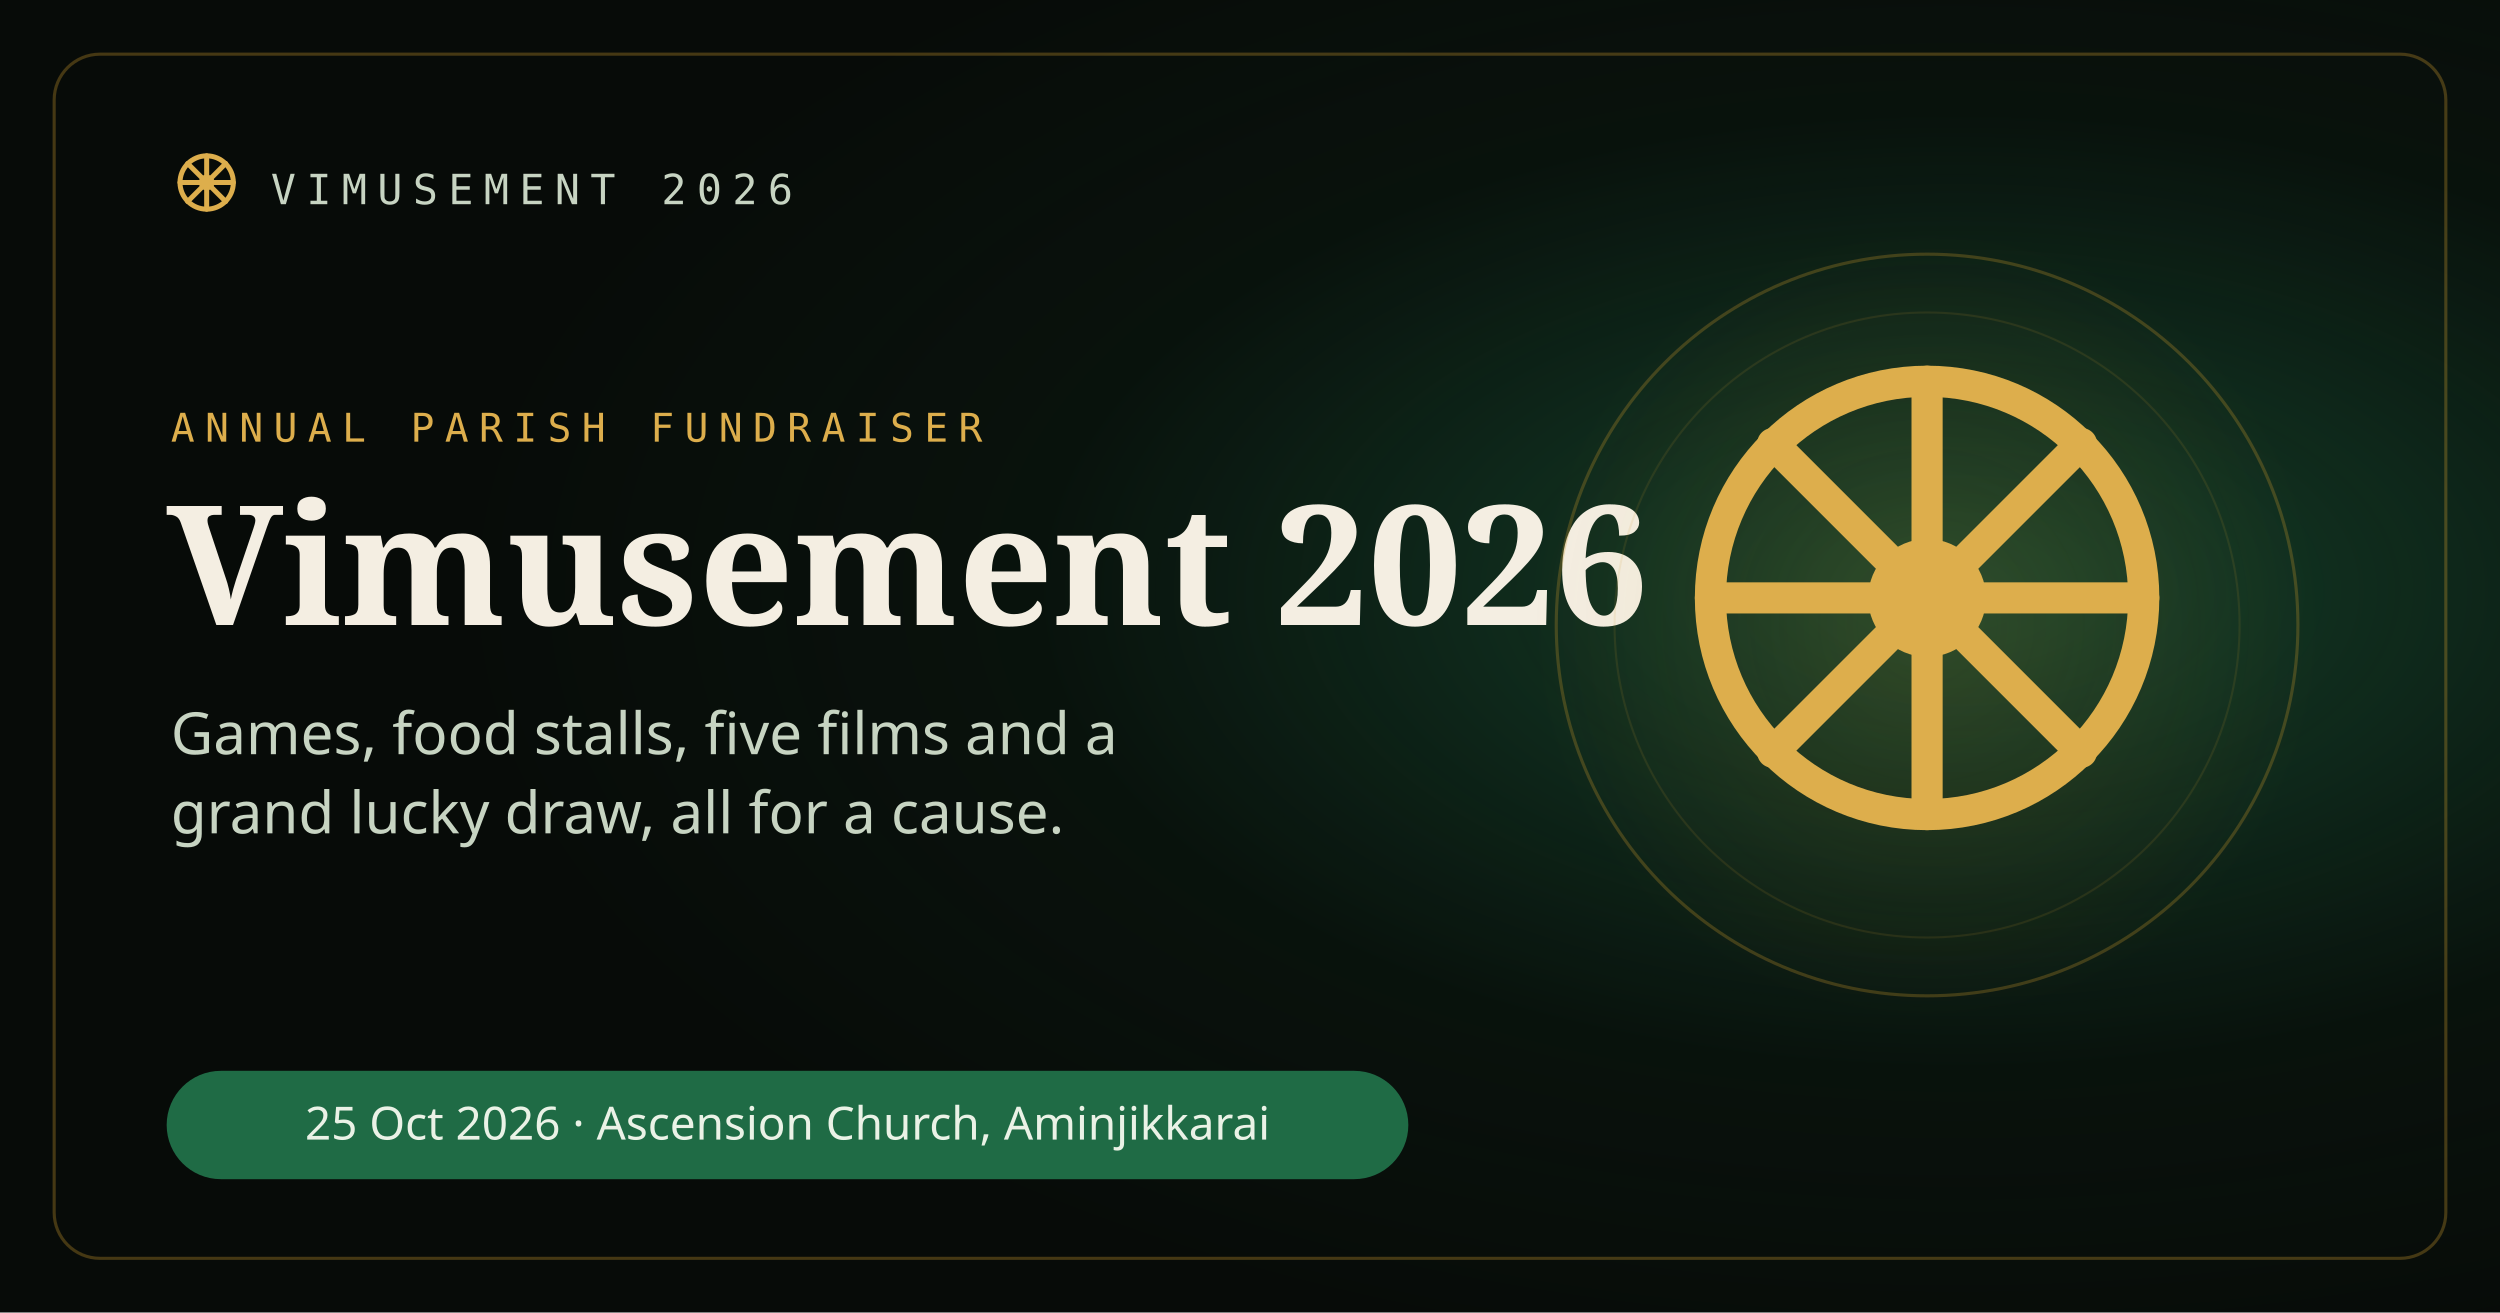
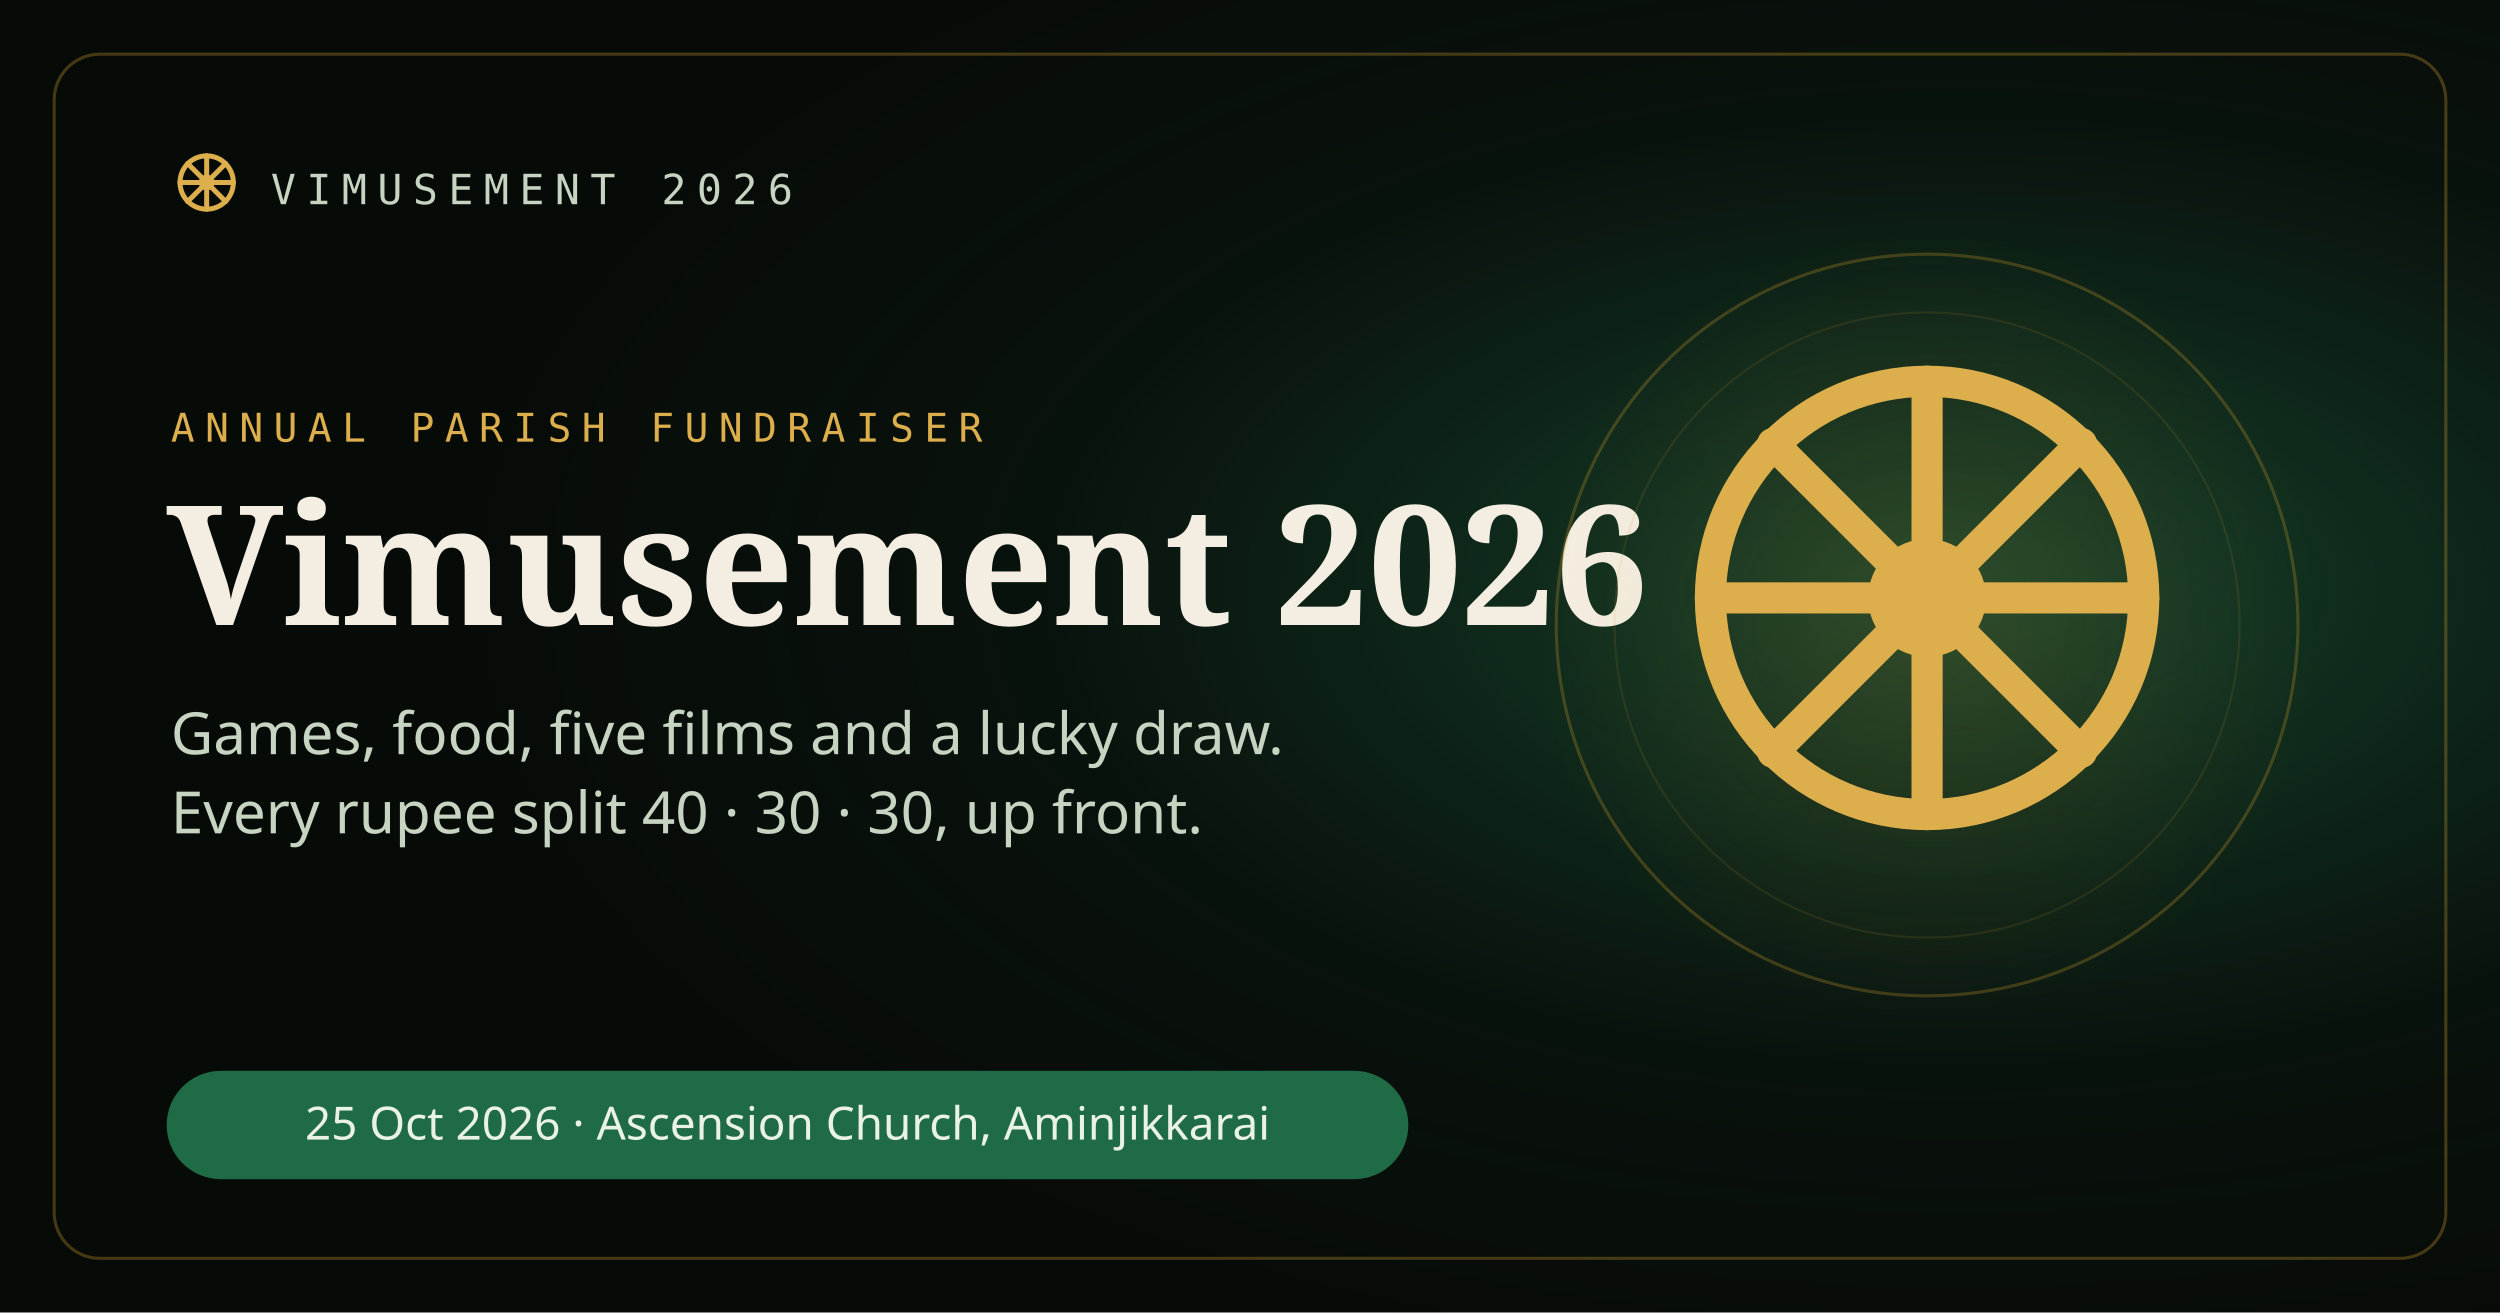
<svg xmlns="http://www.w3.org/2000/svg" width="1200" height="630" viewBox="0 0 1200 630">
  <defs>
    <radialGradient id="glow" cx="78%" cy="45%" r="60%">
      <stop offset="0" stop-color="#1F6B45" stop-opacity=".55" />
      <stop offset=".6" stop-color="#1F6B45" stop-opacity=".08" />
      <stop offset="1" stop-color="#1F6B45" stop-opacity="0" />
    </radialGradient>
    <radialGradient id="halo" cx="50%" cy="50%" r="50%">
      <stop offset="0" stop-color="#C9962E" stop-opacity=".16" />
      <stop offset="1" stop-color="#C9962E" stop-opacity="0" />
    </radialGradient>
+     <filter id="ogblur" x="-20%" y="-200%" width="140%" height="500%">
+       <feGaussianBlur stdDeviation="10" />
+     </filter>
  </defs>
  <rect width="1200" height="630" fill="#070B08" />
  <rect width="1200" height="630" fill="url(#glow)" />
  <rect x="26" y="26" width="1148" height="578" rx="22" fill="none" stroke="#C9962E" stroke-opacity=".32" stroke-width="1.5" />
  <g transform="translate(80 70) scale(1.6)" fill="none" stroke="#DDAE4C" stroke-width="1.5" stroke-linecap="round" stroke-linejoin="round">
    <circle cx="12" cy="11" r="8" />
    <circle cx="12" cy="11" r="1.6" />
    <path d="M12 3v16M4 11h16M6.3 5.3l11.4 11.4M17.7 5.3 6.3 16.7" />
  </g>
  <text x="130" y="98" font-family="IBM Plex Mono, Consolas, monospace" font-size="20" letter-spacing="5" fill="#C7D4C2">VIMUSEMENT 2026</text>
  <text x="82" y="212" font-family="IBM Plex Mono, Consolas, monospace" font-size="19" letter-spacing="5" fill="#DDAE4C">ANNUAL PARISH FUNDRAISER</text>
  <text x="80" y="300" font-family="Cormorant Garamond, Georgia, serif" font-weight="600" font-size="80" fill="#F4EEE2">Vimusement 2026</text>
-   <text x="82" y="362" font-family="Hanken Grotesk, Segoe UI, sans-serif" font-size="28" fill="#C7D4C2">Games, food stalls, five films and a</text>
-   <text x="82" y="400" font-family="Hanken Grotesk, Segoe UI, sans-serif" font-size="28" fill="#C7D4C2">grand lucky draw, all for a cause.</text>
+   <text x="82" y="362" font-family="Hanken Grotesk, Segoe UI, sans-serif" font-size="28" fill="#C7D4C2">Games, food, five films and a lucky draw.</text>
+   <text x="82" y="400" font-family="Hanken Grotesk, Segoe UI, sans-serif" font-size="28" fill="#C7D4C2">Every rupee split 40 · 30 · 30, up front.</text>
  <rect x="80" y="514" width="596" height="52" rx="26" fill="#1F6B45" />
  <text x="378" y="547" text-anchor="middle" font-family="Hanken Grotesk, Segoe UI, sans-serif" font-size="22" fill="#EAF2E6">25 Oct 2026 · Ascension Church, Aminjikkarai</text>
  <circle cx="925" cy="300" r="190" fill="url(#halo)" />
  <circle cx="925" cy="300" r="178" fill="none" stroke="#C9962E" stroke-opacity=".28" stroke-width="1.5" />
  <circle cx="925" cy="300" r="150" fill="none" stroke="#C9962E" stroke-opacity=".12" stroke-width="1" />
  <g transform="translate(769 144) scale(13)" fill="none" stroke="#DDAE4C" stroke-width="1.15" stroke-linecap="round" stroke-linejoin="round">
    <circle cx="12" cy="11" r="8" />
    <circle cx="12" cy="11" r="1.6" />
    <path d="M12 3v16M4 11h16M6.3 5.3l11.4 11.4M17.7 5.3 6.3 16.7" />
  </g>
</svg>
